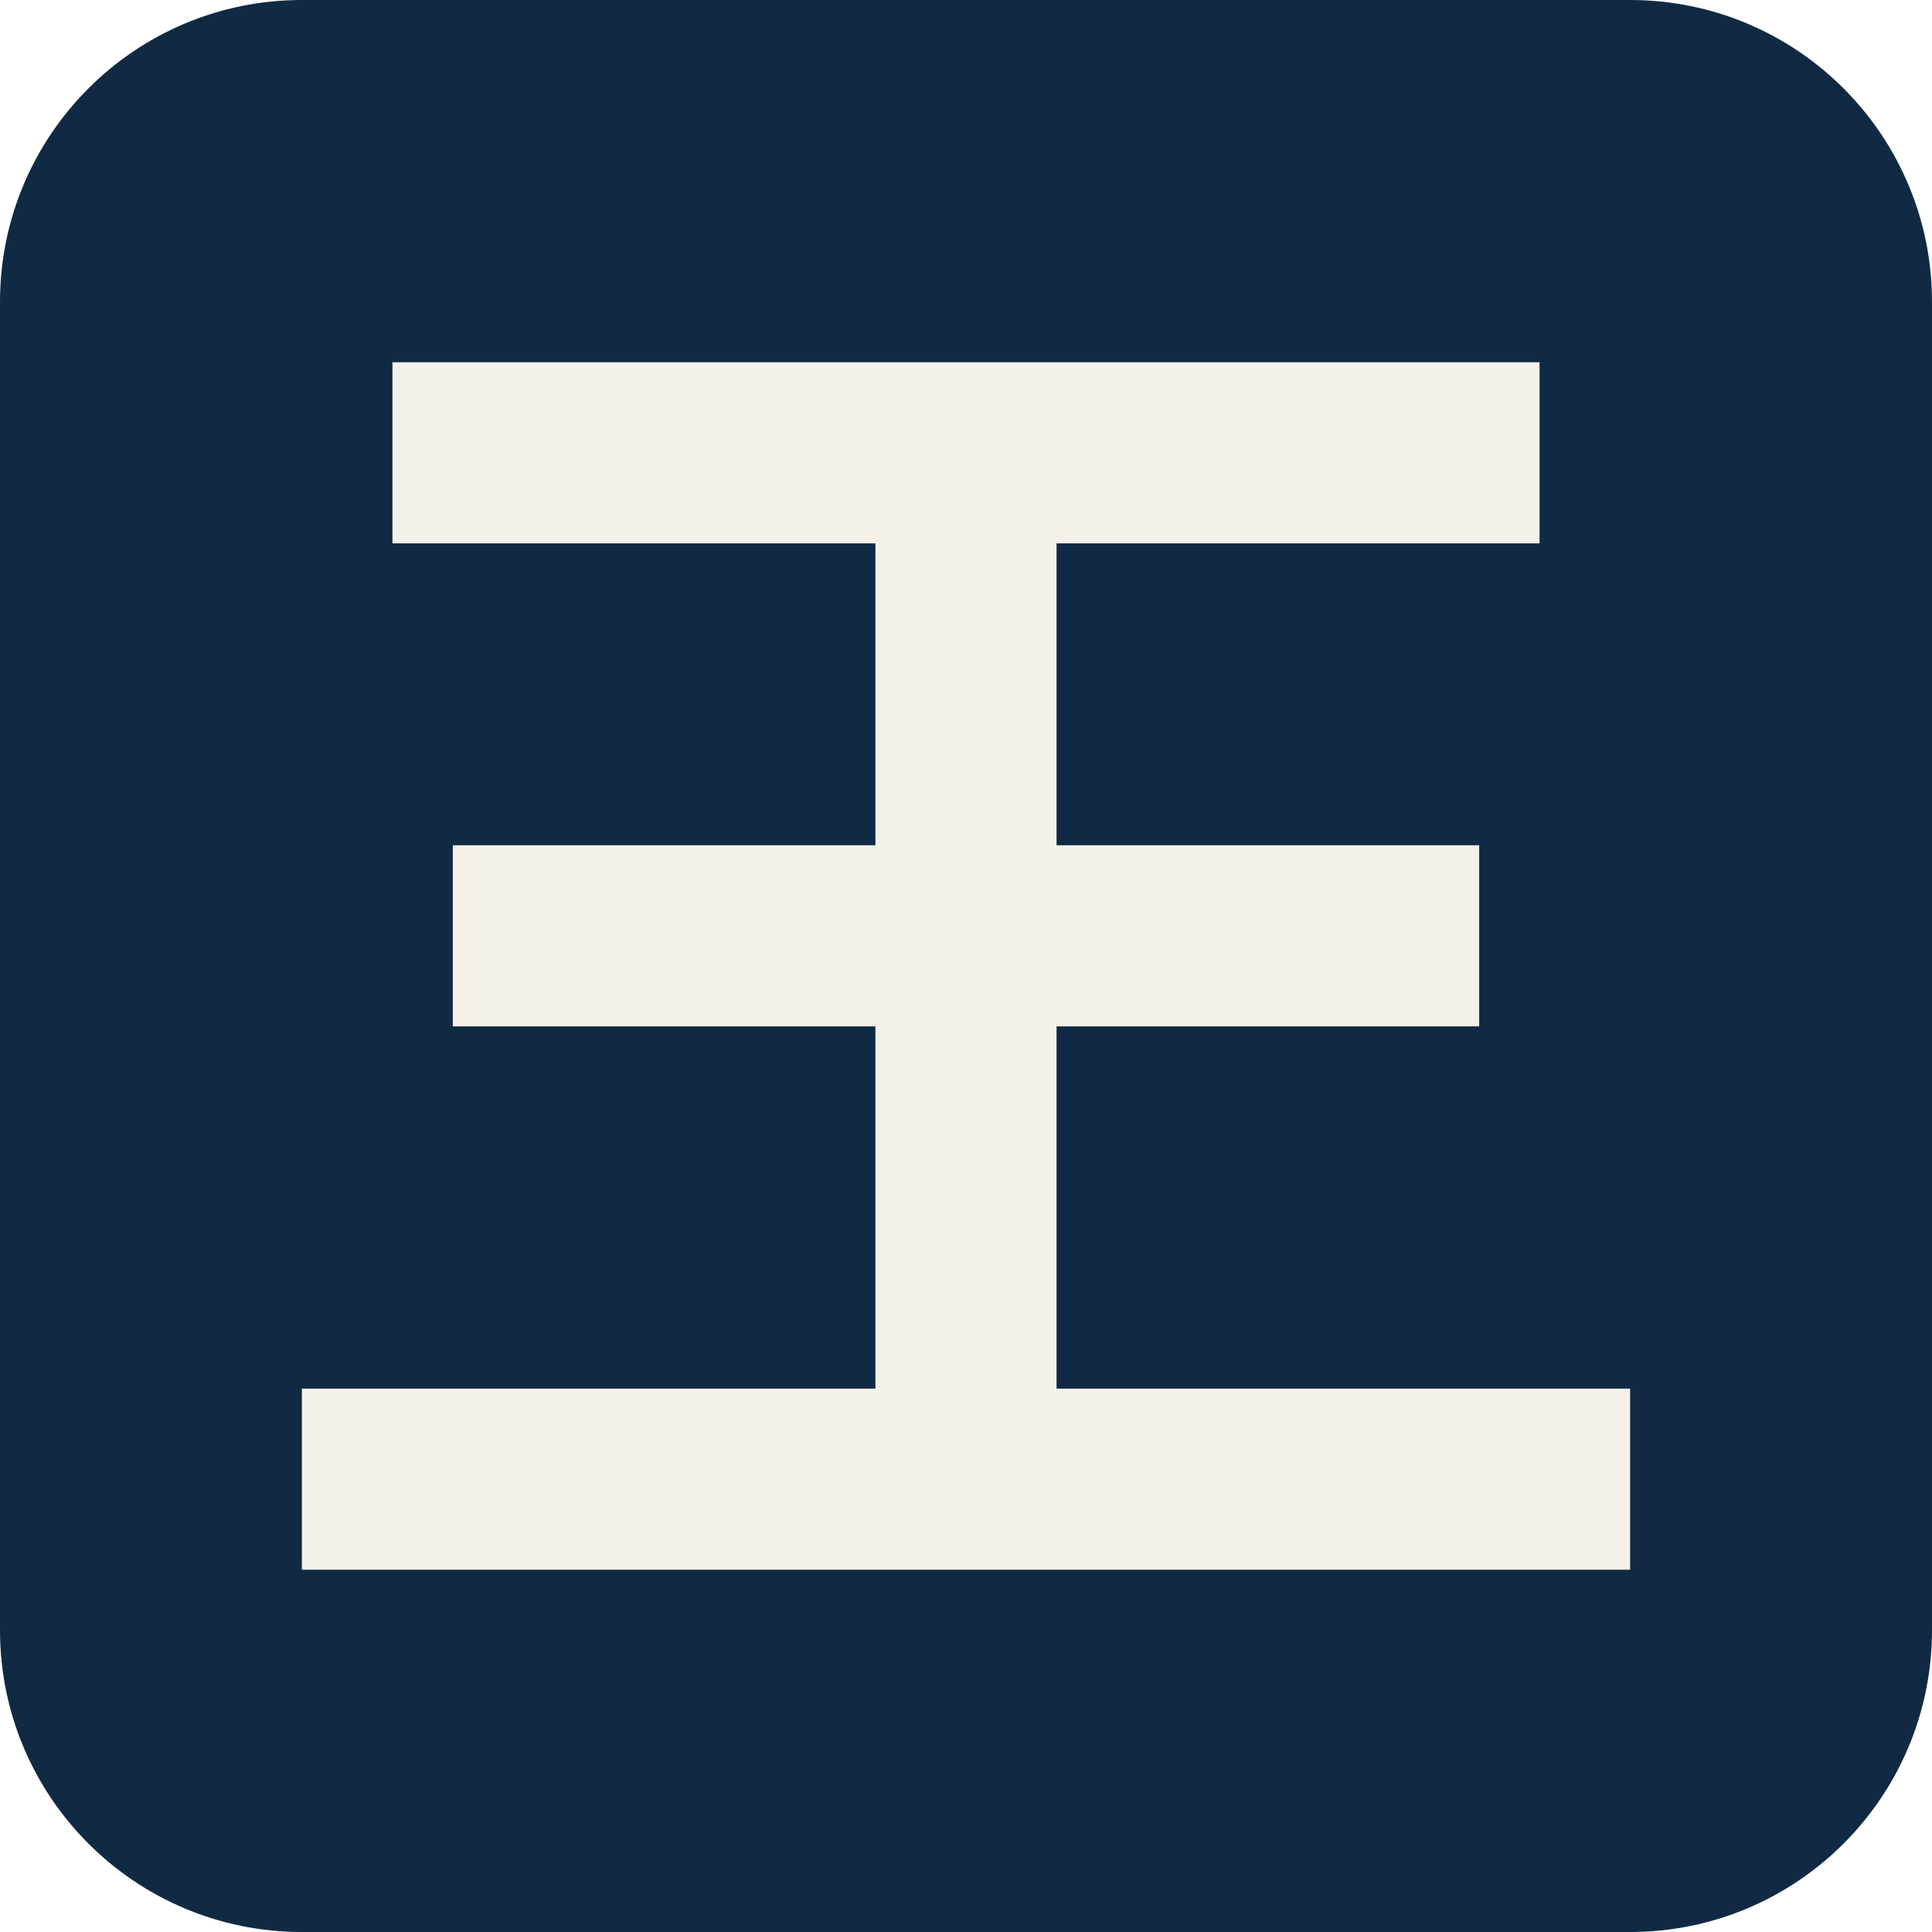
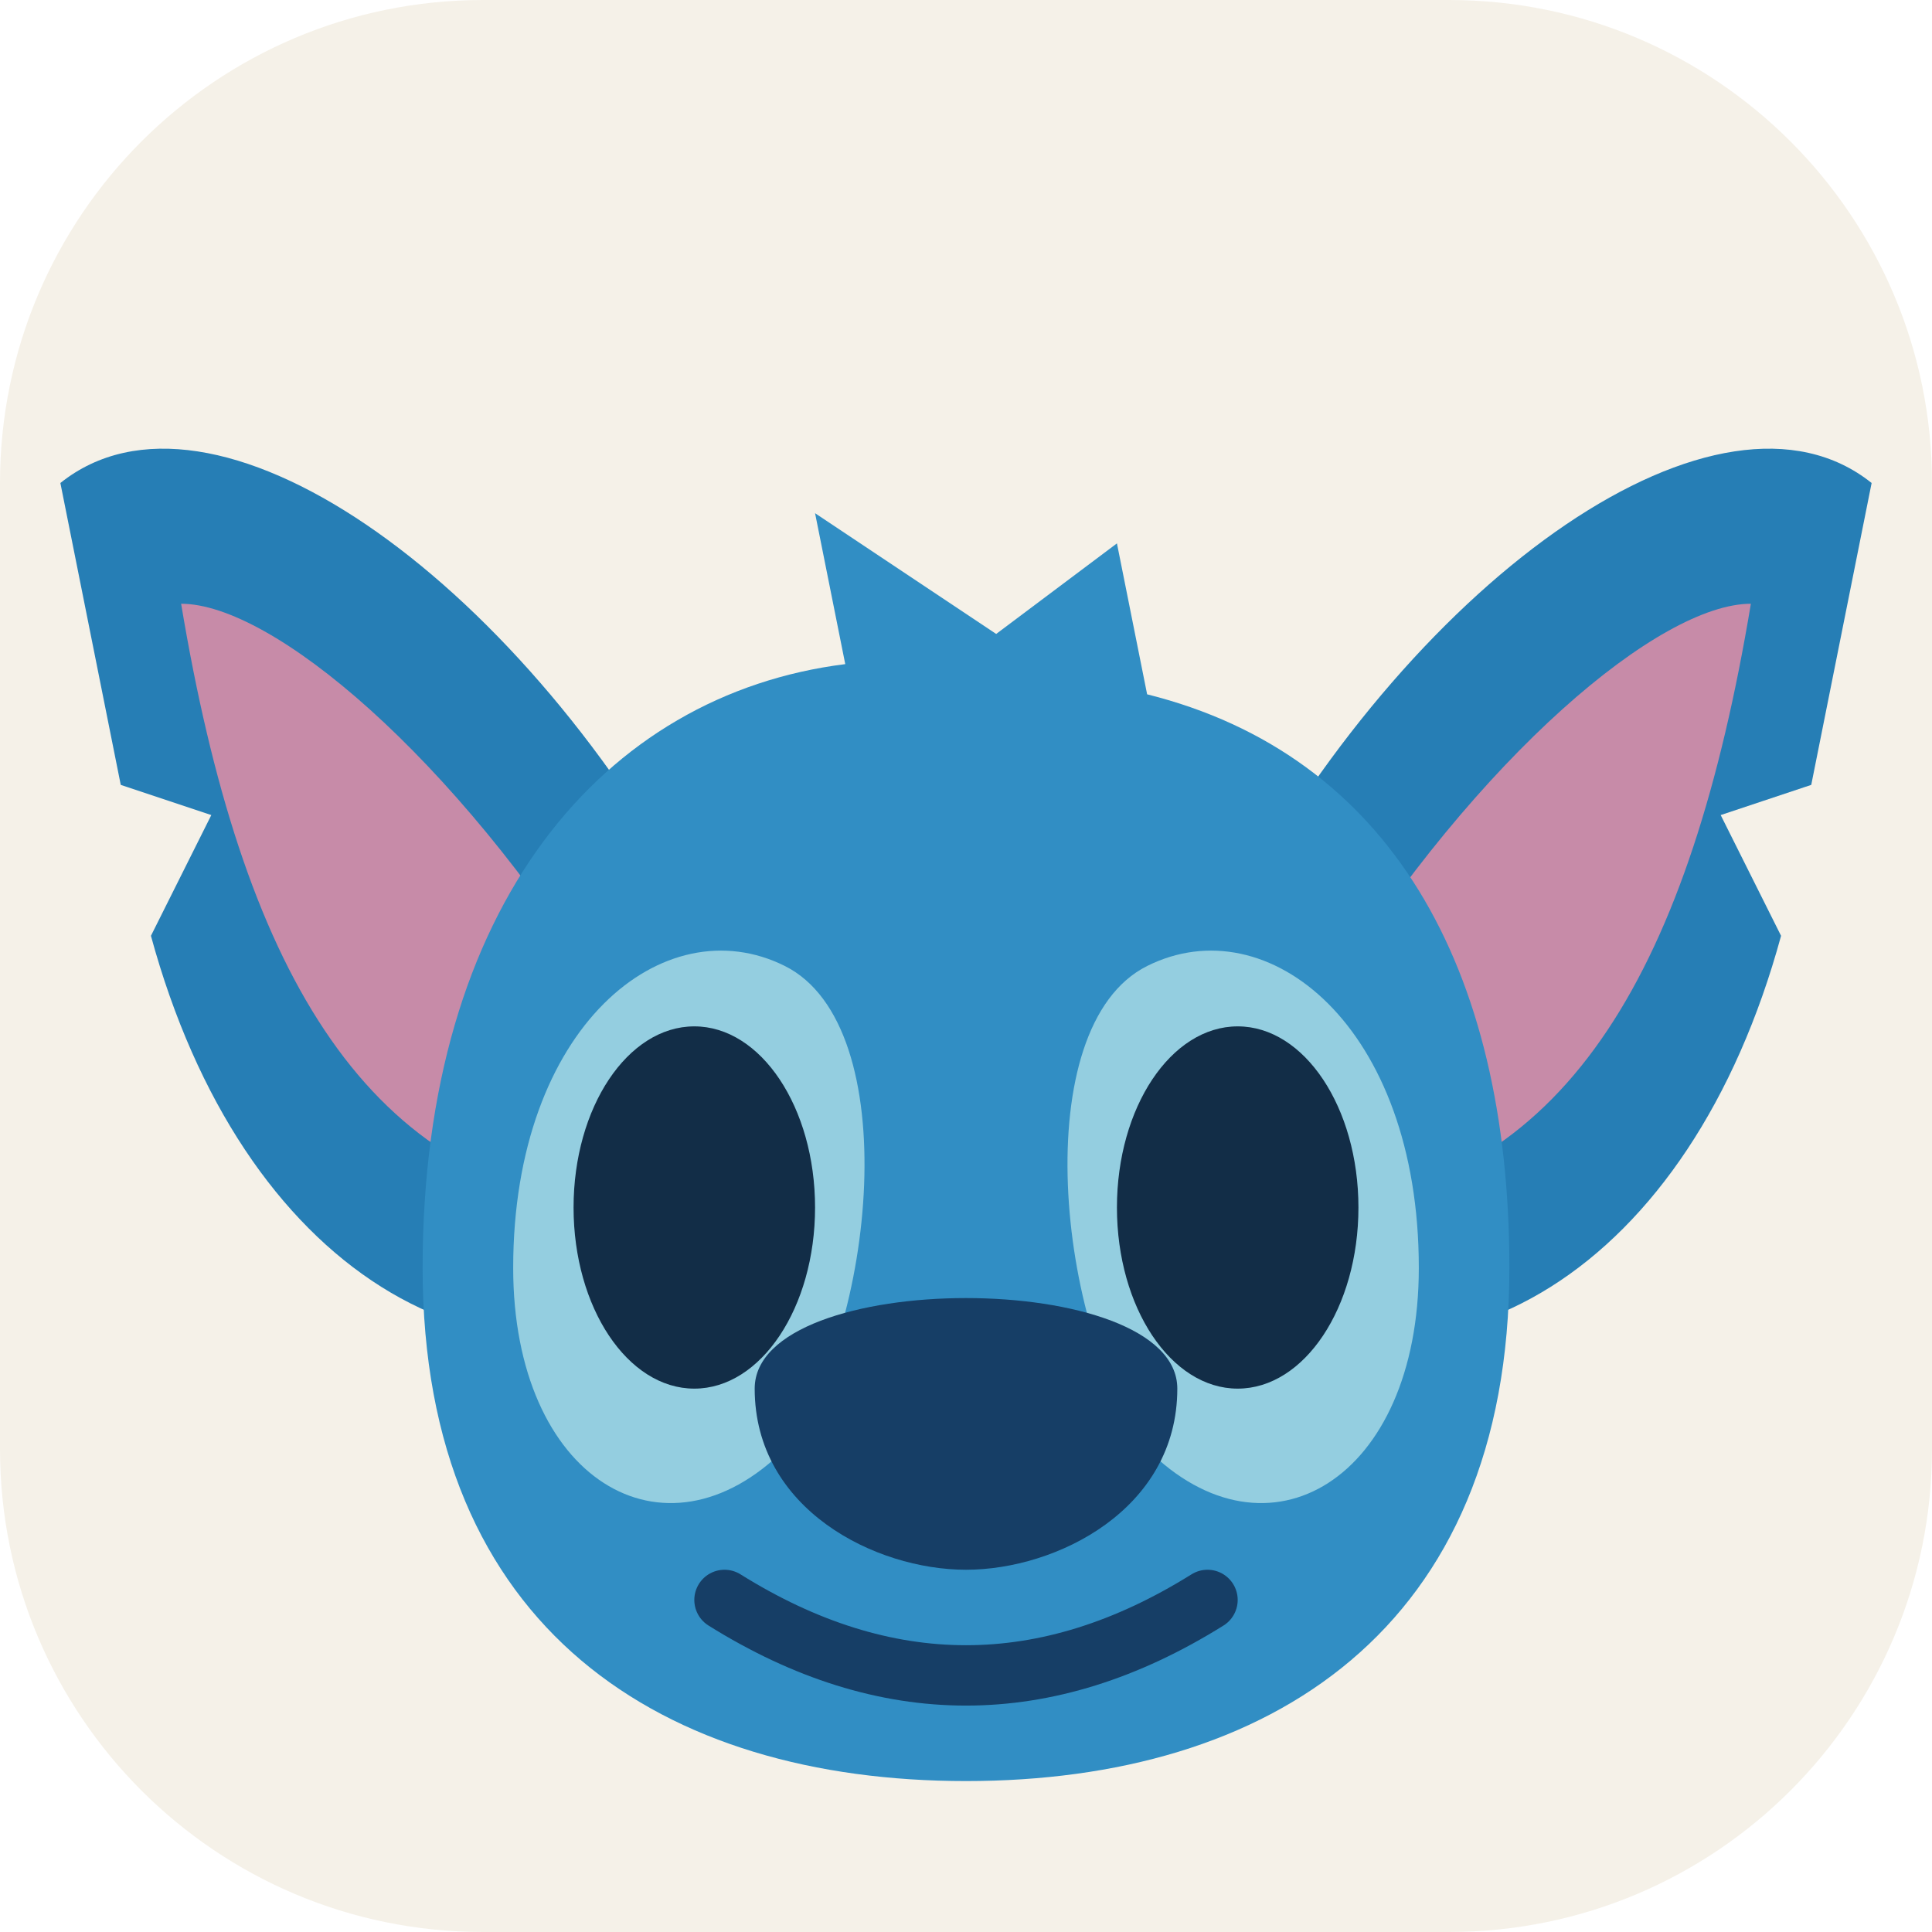
- <svg xmlns="http://www.w3.org/2000/svg" viewBox="0 0 64 64" role="img" aria-label="王">
-   <rect width="64" height="64" rx="10" fill="#102a43" />
-   <path d="M16 15H48M18 31H46M13 49H51M32 15V49" fill="none" stroke="#f5f1e8" stroke-width="6" stroke-linecap="square" stroke-linejoin="miter" />
+ <svg xmlns="http://www.w3.org/2000/svg" viewBox="0 0 64 64" role="img" aria-label="Stitch">
+   <rect width="64" height="64" rx="16" fill="#f5f1e8" />
+   <path d="M23 30C17 19 7 12 2 16L4 26L7 27L5 31C8 42 16 47 24 43Z" fill="#267eb5" />
+   <path d="M41 30C47 19 57 12 62 16L60 26L57 27L59 31C56 42 48 47 40 43Z" fill="#267eb5" />
+   <path d="M20 33C15 25 9 20 6 20C8 32 12 39 20 40Z" fill="#c78ba8" />
+   <path d="M44 33C49 25 55 20 58 20C56 32 52 39 44 40Z" fill="#c78ba8" />
+   <path d="M14 42C14 30 20 23 28 22L27 17L33 21L37 18L38 23C46 25 50 32 50 42C50 54 42 59 32 59S14 54 14 42Z" fill="#318ec4" />
+   <path d="M17 42C17 34 22 30 26 32C30 34 29 44 26 48C22 52 17 49 17 42ZM47 42C47 34 42 30 38 32C34 34 35 44 38 48C42 52 47 49 47 42Z" fill="#94cee0" />
+   <ellipse cx="23" cy="40" rx="4" ry="6" fill="#122d47" />
+   <ellipse cx="41" cy="40" rx="4" ry="6" fill="#122d47" />
+   <path d="M25 46C25 42 39 42 39 46C39 50 35 52 32 52S25 50 25 46Z" fill="#163e66" />
+   <path d="M24 53Q32 58 40 53" fill="none" stroke="#163e66" stroke-width="2" stroke-linecap="round" />
</svg>
